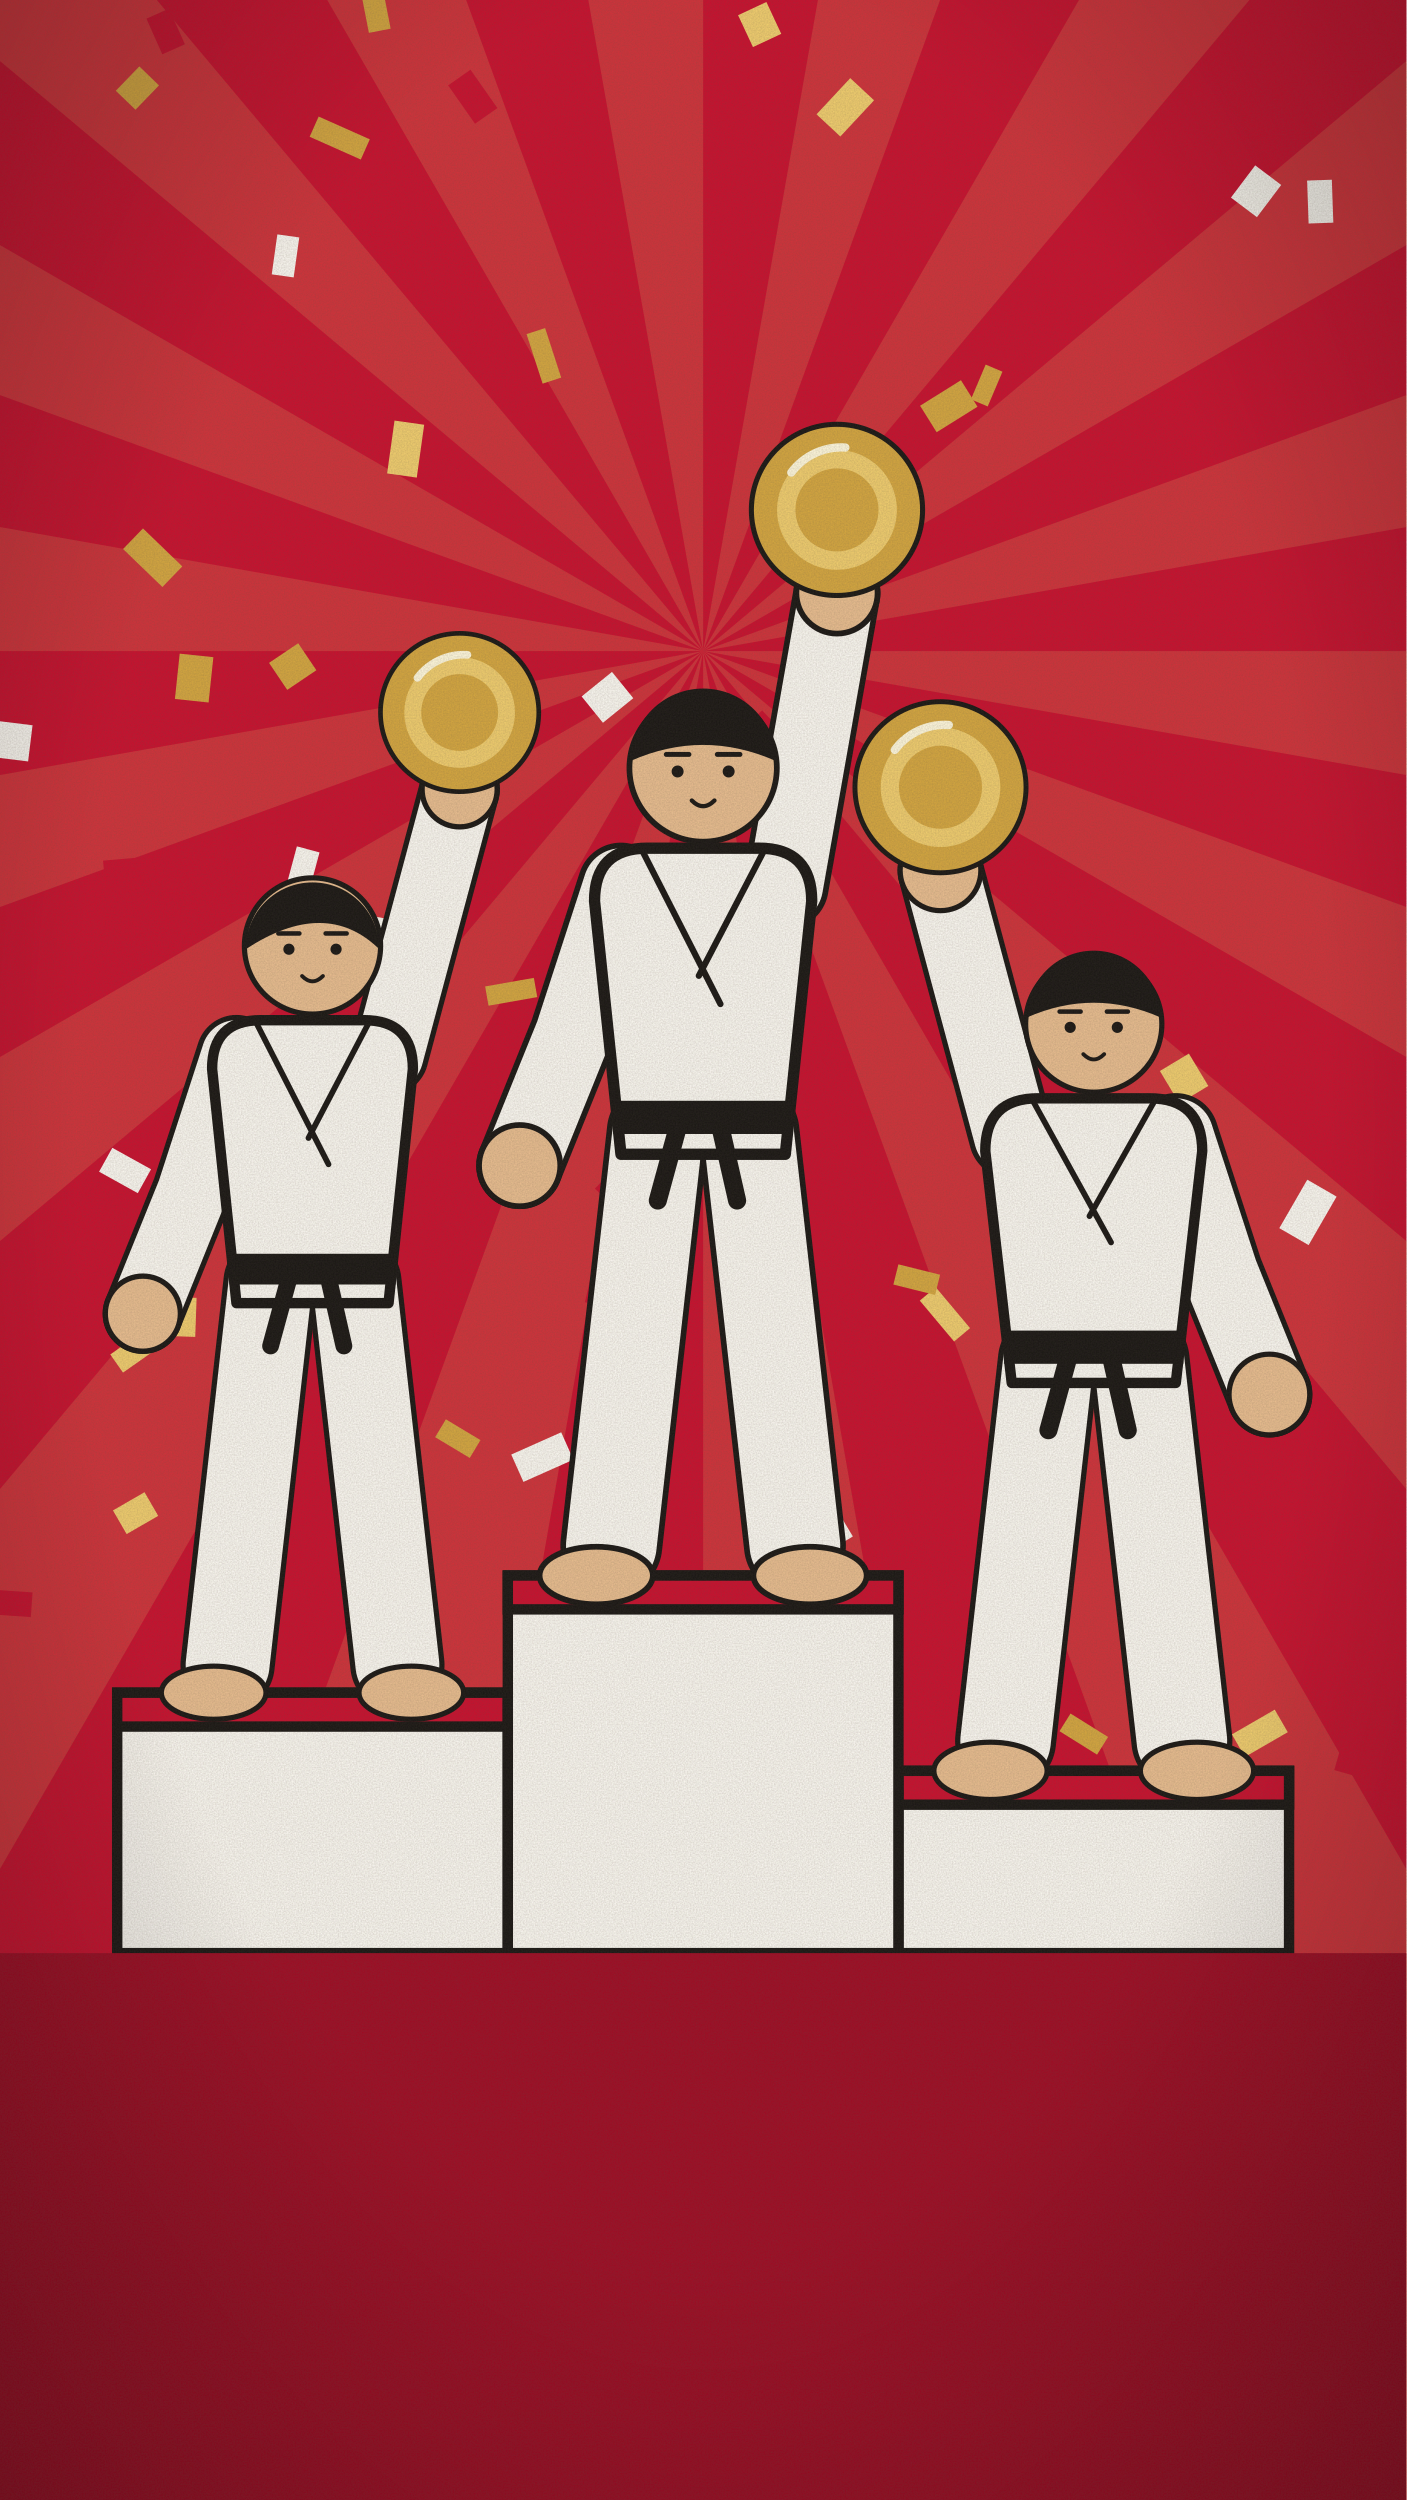
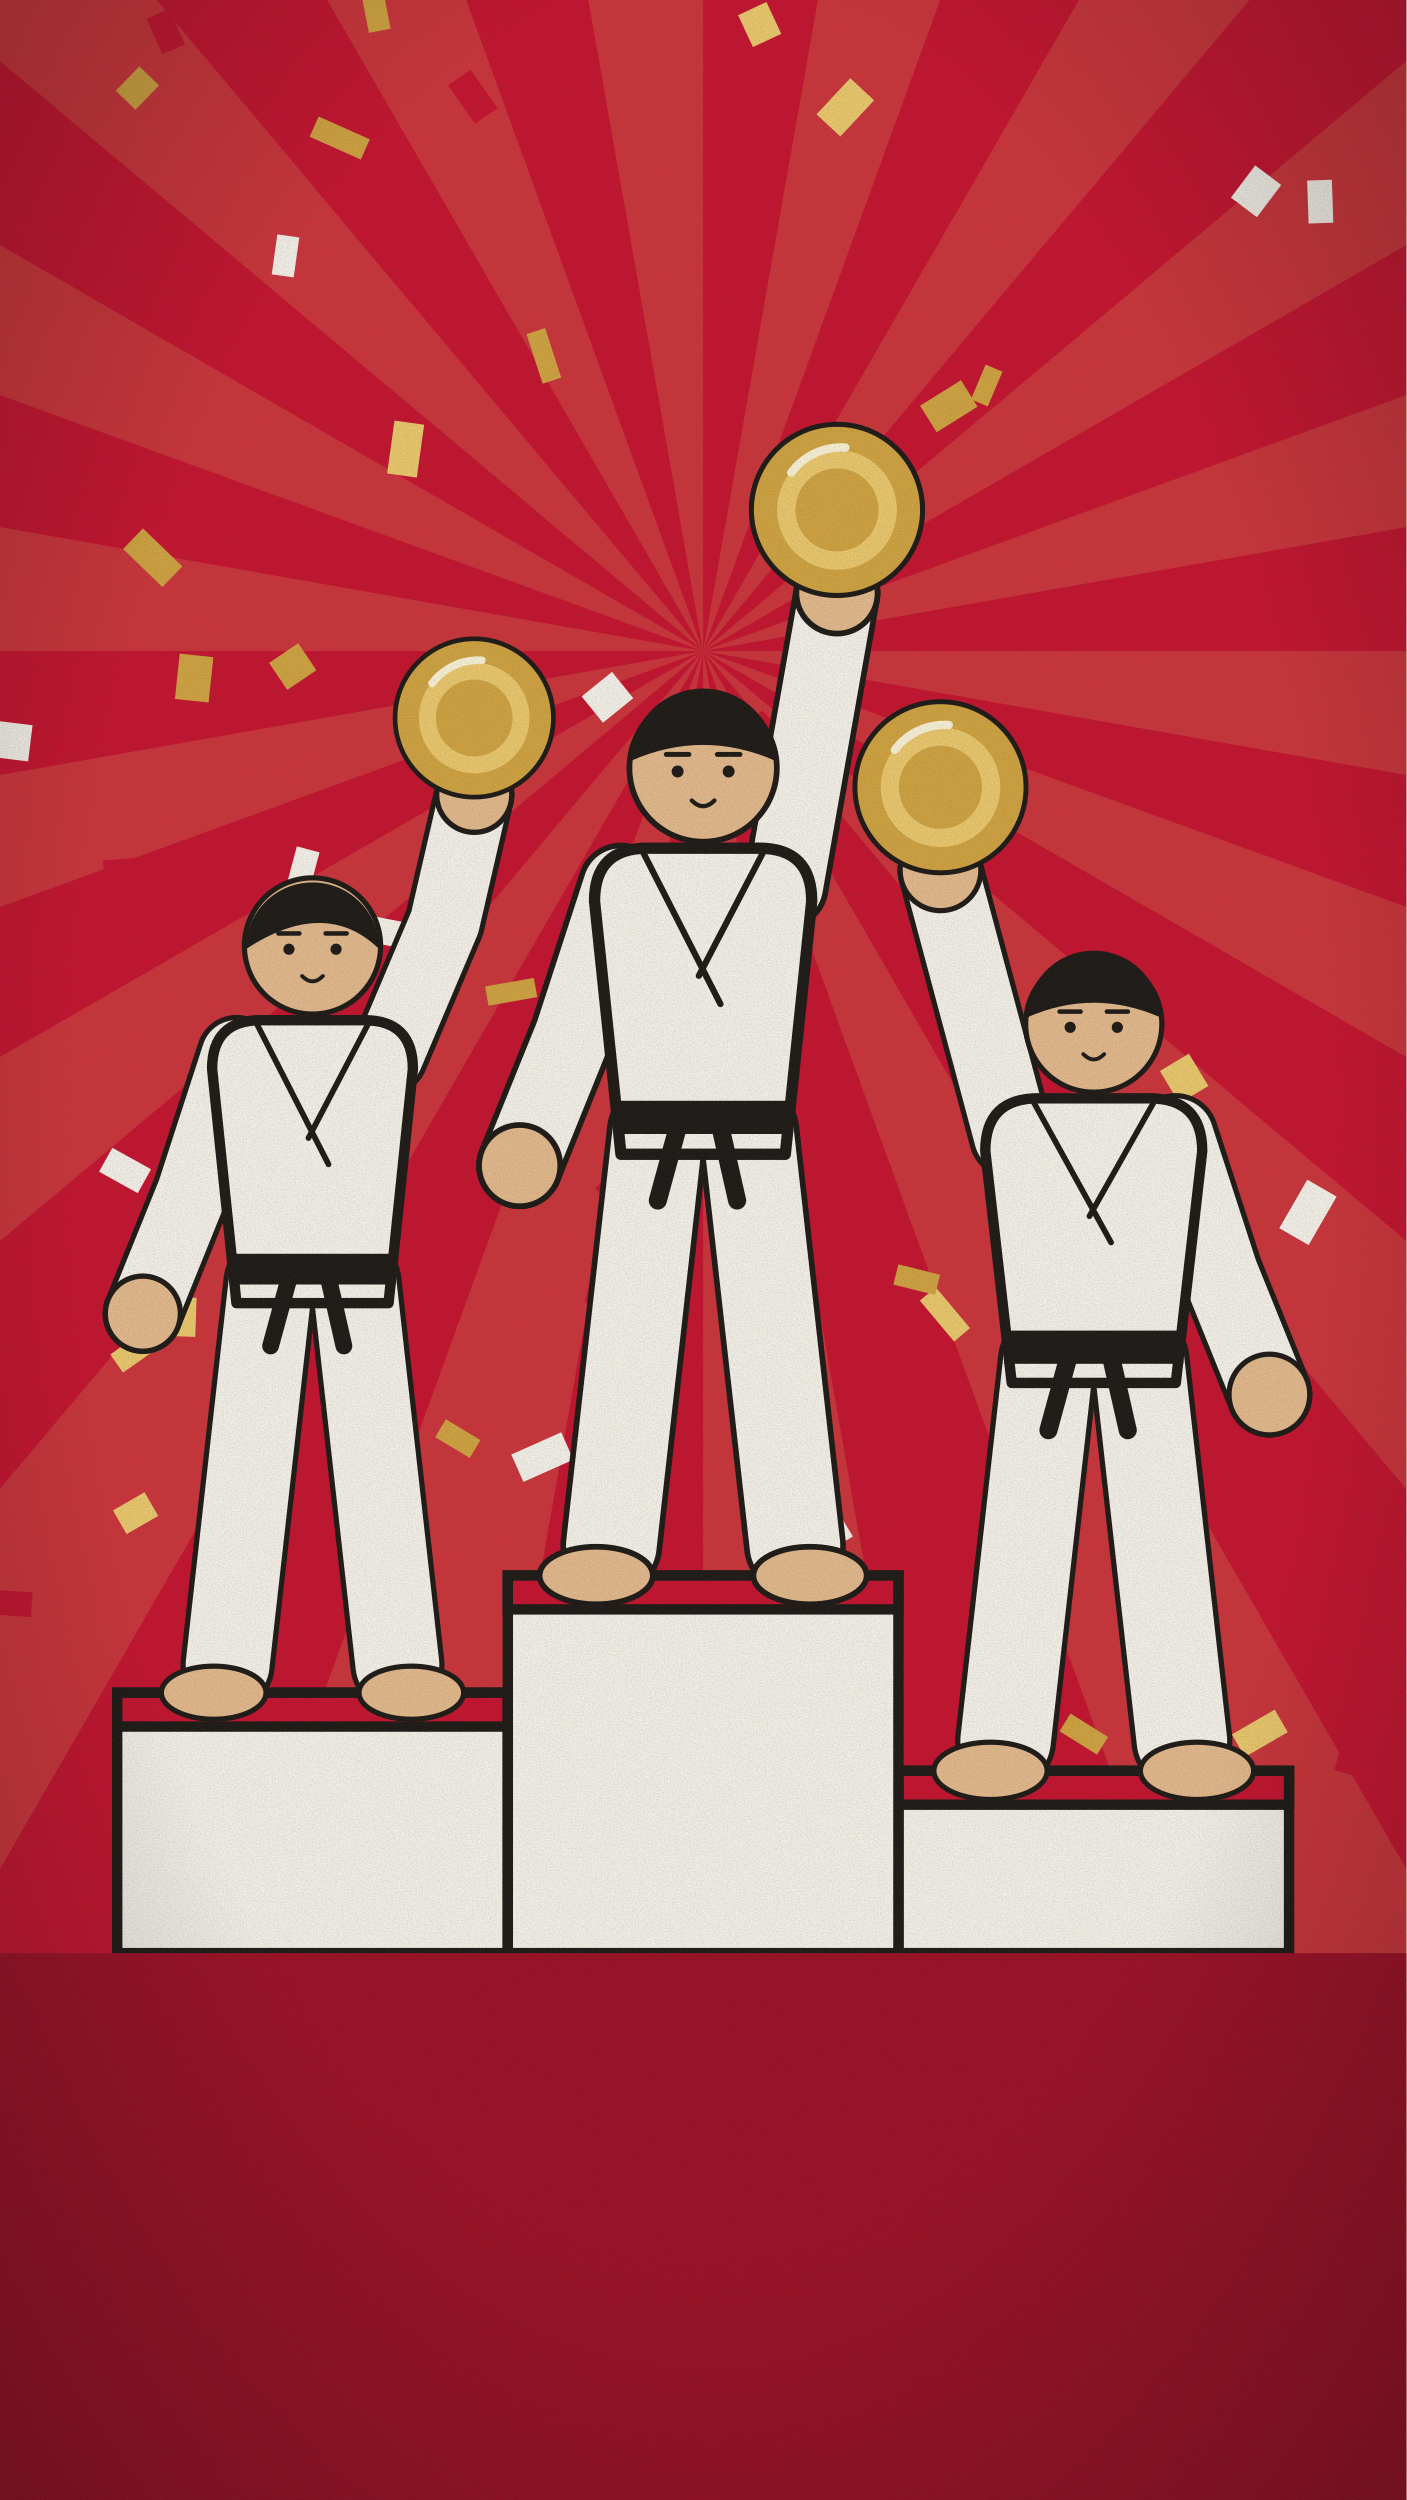
<svg xmlns="http://www.w3.org/2000/svg" viewBox="0 0 1080 1920" width="1080" height="1920">
  <defs>
    <filter id="grain" x="0" y="0" width="100%" height="100%">
      <feTurbulence type="fractalNoise" baseFrequency="0.85" numOctaves="2" seed="7" result="n" />
      <feColorMatrix type="matrix" values="0 0 0 0 0.1  0 0 0 0 0.08  0 0 0 0 0.06  0 0 0 0.22 0" />
    </filter>
    <radialGradient id="vignette" cx="50%" cy="45%" r="75%">
      <stop offset="60%" stop-color="#000" stop-opacity="0" />
      <stop offset="100%" stop-color="#000" stop-opacity="0.28" />
    </radialGradient>
    <radialGradient id="spot" cx="50%" cy="0%" r="100%">
      <stop offset="0%" stop-color="#fff6d8" stop-opacity="0.85" />
      <stop offset="100%" stop-color="#fff6d8" stop-opacity="0" />
    </radialGradient>
    <radialGradient id="glow" cx="50%" cy="50%" r="50%">
      <stop offset="0%" stop-color="#fff3c4" stop-opacity="1" />
      <stop offset="100%" stop-color="#fff3c4" stop-opacity="0" />
    </radialGradient>
  </defs>
  <rect width="1080" height="1920" fill="#c8102e" />
  <rect x="0" y="0" width="1080" height="1920" fill="#c8102e" />
  <polygon points="540,500 3140,500 3100.5,951.5" fill="#f0cd6e" opacity="0.18" />
  <polygon points="540,500 2983.2,1389.3 2791.7,1800" fill="#f0cd6e" opacity="0.18" />
  <polygon points="540,500 2531.7,2171.2 2211.2,2491.7" fill="#f0cd6e" opacity="0.18" />
  <polygon points="540,500 1840,2751.7 1429.3,2943.2" fill="#f0cd6e" opacity="0.18" />
  <polygon points="540,500 991.5,3060.5 540,3100" fill="#f0cd6e" opacity="0.18" />
  <polygon points="540,500 88.5,3060.5 -349.3,2943.2" fill="#f0cd6e" opacity="0.18" />
  <polygon points="540,500 -760,2751.7 -1131.2,2491.7" fill="#f0cd6e" opacity="0.18" />
  <polygon points="540,500 -1451.7,2171.2 -1711.7,1800" fill="#f0cd6e" opacity="0.18" />
  <polygon points="540,500 -1903.2,1389.3 -2020.5,951.5" fill="#f0cd6e" opacity="0.18" />
  <polygon points="540,500 -2060,500 -2020.5,48.5" fill="#f0cd6e" opacity="0.18" />
  <polygon points="540,500 -1903.2,-389.3 -1711.7,-800" fill="#f0cd6e" opacity="0.18" />
  <polygon points="540,500 -1451.7,-1171.2 -1131.2,-1491.7" fill="#f0cd6e" opacity="0.18" />
  <polygon points="540,500 -760,-1751.7 -349.3,-1943.2" fill="#f0cd6e" opacity="0.18" />
  <polygon points="540,500 88.5,-2060.5 540,-2100" fill="#f0cd6e" opacity="0.18" />
  <polygon points="540,500 991.5,-2060.5 1429.3,-1943.2" fill="#f0cd6e" opacity="0.18" />
  <polygon points="540,500 1840,-1751.7 2211.2,-1491.7" fill="#f0cd6e" opacity="0.18" />
  <polygon points="540,500 2531.7,-1171.2 2791.7,-800" fill="#f0cd6e" opacity="0.18" />
  <polygon points="540,500 2983.2,-389.3 3100.5,48.5" fill="#f0cd6e" opacity="0.18" />
  <rect x="272" y="1347" width="26" height="29" fill="#f0cd6e" transform="rotate(128 272 1347)" />
  <rect x="300" y="22" width="17" height="33" fill="#d4a640" transform="rotate(169 300 22)" />
  <rect x="431" y="1100" width="23" height="42" fill="#fbf8f1" transform="rotate(66 431 1100)" />
  <rect x="675" y="1333" width="27" height="37" fill="#c8102e" transform="rotate(0 675 1333)" />
  <rect x="928" y="834" width="26" height="29" fill="#f0cd6e" transform="rotate(149 928 834)" />
  <rect x="410" y="751" width="15" height="38" fill="#d4a640" transform="rotate(80 410 751)" />
  <rect x="470" y="516" width="26" height="30" fill="#fbf8f1" transform="rotate(51 470 516)" />
  <rect x="495" y="984" width="26" height="41" fill="#c8102e" transform="rotate(103 495 984)" />
  <rect x="278" y="756" width="22" height="37" fill="#f0cd6e" transform="rotate(152 278 756)" />
  <rect x="138" y="502" width="26" height="35" fill="#d4a640" transform="rotate(6 138 502)" />
  <rect x="25" y="557" width="28" height="35" fill="#fbf8f1" transform="rotate(97 25 557)" />
  <rect x="509" y="1337" width="23" height="36" fill="#c8102e" transform="rotate(169 509 1337)" />
  <rect x="745" y="1020" width="16" height="41" fill="#f0cd6e" transform="rotate(140 745 1020)" />
  <rect x="284" y="107" width="17" height="43" fill="#d4a640" transform="rotate(114 284 107)" />
  <rect x="479" y="1342" width="25" height="36" fill="#fbf8f1" transform="rotate(61 479 1342)" />
  <rect x="142" y="34" width="19" height="30" fill="#c8102e" transform="rotate(156 142 34)" />
  <rect x="129" y="996" width="22" height="30" fill="#f0cd6e" transform="rotate(2 129 996)" />
  <rect x="229" y="494" width="25" height="27" fill="#d4a640" transform="rotate(56 229 494)" />
  <rect x="921" y="949" width="19" height="31" fill="#fbf8f1" transform="rotate(94 921 949)" />
  <rect x="950" y="1146" width="17" height="32" fill="#c8102e" transform="rotate(74 950 1146)" />
  <rect x="979" y="1313" width="20" height="38" fill="#f0cd6e" transform="rotate(60 979 1313)" />
  <rect x="757" y="280" width="14" height="29" fill="#d4a640" transform="rotate(23 757 280)" />
  <rect x="116" y="898" width="21" height="34" fill="#fbf8f1" transform="rotate(119 116 898)" />
  <rect x="1036" y="1320" width="22" height="41" fill="#c8102e" transform="rotate(16 1036 1320)" />
  <rect x="509" y="874" width="20" height="42" fill="#f0cd6e" transform="rotate(53 509 874)" />
  <rect x="107" y="51" width="21" height="26" fill="#d4a640" transform="rotate(44 107 51)" />
  <rect x="278" y="972" width="22" height="36" fill="#fbf8f1" transform="rotate(134 278 972)" />
  <rect x="793" y="1319" width="16" height="31" fill="#c8102e" transform="rotate(27 793 1319)" />
  <rect x="115" y="1019" width="17" height="37" fill="#f0cd6e" transform="rotate(55 115 1019)" />
  <rect x="613" y="1213" width="26" height="29" fill="#d4a640" transform="rotate(107 613 1213)" />
  <rect x="1024" y="171" width="19" height="33" fill="#fbf8f1" transform="rotate(178 1024 171)" />
  <rect x="200" y="1294" width="17" height="27" fill="#c8102e" transform="rotate(177 200 1294)" />
  <rect x="330" y="727" width="19" height="33" fill="#f0cd6e" transform="rotate(13 330 727)" />
  <rect x="369" y="1106" width="16" height="31" fill="#d4a640" transform="rotate(121 369 1106)" />
  <rect x="309" y="708" width="20" height="31" fill="#fbf8f1" transform="rotate(101 309 708)" />
  <rect x="604" y="565" width="22" height="27" fill="#c8102e" transform="rotate(136 604 565)" />
  <rect x="297" y="863" width="15" height="37" fill="#f0cd6e" transform="rotate(48 297 863)" />
  <rect x="780" y="1300" width="19" height="38" fill="#d4a640" transform="rotate(67 780 1300)" />
  <rect x="964" y="127" width="25" height="31" fill="#fbf8f1" transform="rotate(37 964 127)" />
  <rect x="382" y="83" width="21" height="36" fill="#c8102e" transform="rotate(145 382 83)" />
  <rect x="530" y="700" width="26" height="31" fill="#f0cd6e" transform="rotate(108 530 700)" />
  <rect x="661" y="384" width="22" height="39" fill="#d4a640" transform="rotate(147 661 384)" />
  <rect x="213" y="180" width="17" height="31" fill="#fbf8f1" transform="rotate(8 213 180)" />
  <rect x="113" y="658" width="21" height="34" fill="#c8102e" transform="rotate(85 113 658)" />
  <rect x="503" y="1315" width="26" height="43" fill="#f0cd6e" transform="rotate(125 503 1315)" />
  <rect x="722" y="979" width="16" height="33" fill="#d4a640" transform="rotate(104 722 979)" />
  <rect x="228" y="650" width="18" height="34" fill="#fbf8f1" transform="rotate(15 228 650)" />
  <rect x="729" y="1219" width="18" height="33" fill="#c8102e" transform="rotate(58 729 1219)" />
  <rect x="111" y="1146" width="21" height="28" fill="#f0cd6e" transform="rotate(60 111 1146)" />
  <rect x="431" y="290" width="15" height="40" fill="#d4a640" transform="rotate(162 431 290)" />
  <rect x="332" y="701" width="19" height="31" fill="#fbf8f1" transform="rotate(26 332 701)" />
  <rect x="1074" y="302" width="27" height="43" fill="#c8102e" transform="rotate(175 1074 302)" />
  <rect x="303" y="323" width="23" height="41" fill="#f0cd6e" transform="rotate(8 303 323)" />
  <rect x="851" y="1334" width="16" height="34" fill="#d4a640" transform="rotate(122 851 1334)" />
  <rect x="835" y="912" width="24" height="28" fill="#fbf8f1" transform="rotate(56 835 912)" />
  <rect x="496" y="313" width="15" height="32" fill="#c8102e" transform="rotate(168 496 313)" />
  <rect x="609" y="1074" width="14" height="40" fill="#f0cd6e" transform="rotate(24 609 1074)" />
  <rect x="290" y="1321" width="17" height="39" fill="#d4a640" transform="rotate(55 290 1321)" />
  <rect x="158" y="894" width="18" height="35" fill="#fbf8f1" transform="rotate(16 158 894)" />
  <rect x="477" y="892" width="18" height="29" fill="#c8102e" transform="rotate(44 477 892)" />
  <rect x="186" y="1260" width="20" height="44" fill="#f0cd6e" transform="rotate(99 186 1260)" />
  <rect x="140" y="435" width="22" height="42" fill="#d4a640" transform="rotate(134 140 435)" />
  <rect x="655" y="1180" width="24" height="35" fill="#fbf8f1" transform="rotate(149 655 1180)" />
  <rect x="660" y="481" width="24" height="35" fill="#c8102e" transform="rotate(143 660 481)" />
  <rect x="653" y="60" width="25" height="38" fill="#f0cd6e" transform="rotate(43 653 60)" />
  <rect x="738" y="292" width="24" height="37" fill="#d4a640" transform="rotate(58 738 292)" />
  <rect x="1004" y="906" width="26" height="43" fill="#fbf8f1" transform="rotate(30 1004 906)" />
  <rect x="25" y="1223" width="19" height="32" fill="#c8102e" transform="rotate(94 25 1223)" />
  <rect x="600" y="26" width="24" height="27" fill="#f0cd6e" transform="rotate(155 600 26)" />
  <rect x="823" y="891" width="22" height="34" fill="#d4a640" transform="rotate(33 823 891)" />
  <rect x="90" y="1300" width="300" height="200" fill="#fbf8f1" stroke="#1a1714" stroke-width="8" />
  <rect x="90" y="1300" width="300" height="26" fill="#c8102e" stroke="#1a1714" stroke-width="8" />
  <rect x="690" y="1360" width="300" height="140" fill="#fbf8f1" stroke="#1a1714" stroke-width="8" />
  <rect x="690" y="1360" width="300" height="26" fill="#c8102e" stroke="#1a1714" stroke-width="8" />
  <rect x="390" y="1210" width="300" height="290" fill="#fbf8f1" stroke="#1a1714" stroke-width="8" />
  <rect x="390" y="1210" width="300" height="26" fill="#c8102e" stroke="#1a1714" stroke-width="8" />
  <path d="M 505.2 869.1 L 469.5 1186.8" fill="none" stroke="#1a1714" stroke-width="78.3" stroke-linecap="round" stroke-linejoin="round" />
  <path d="M 505.2 869.1 L 469.5 1186.8" fill="none" stroke="#fbf8f1" stroke-width="69.6" stroke-linecap="round" stroke-linejoin="round" />
  <ellipse cx="457.9" cy="1210" rx="43.5" ry="22.1" fill="#e8bd8f" stroke="#1a1714" stroke-width="4.4" />
  <path d="M 574.8 869.1 L 610.5 1186.8" fill="none" stroke="#1a1714" stroke-width="78.3" stroke-linecap="round" stroke-linejoin="round" />
  <path d="M 574.8 869.1 L 610.5 1186.8" fill="none" stroke="#fbf8f1" stroke-width="69.6" stroke-linecap="round" stroke-linejoin="round" />
  <ellipse cx="622.1" cy="1210" rx="43.5" ry="22.1" fill="#e8bd8f" stroke="#1a1714" stroke-width="4.4" />
  <path d="M 476.9 680.5 L 439.9 794.3 L 399.1 895.2" fill="none" stroke="#1a1714" stroke-width="66.7" stroke-linecap="round" stroke-linejoin="round" />
  <path d="M 476.9 680.5 L 439.9 794.3 L 399.1 895.2" fill="none" stroke="#fbf8f1" stroke-width="58" stroke-linecap="round" stroke-linejoin="round" />
  <circle cx="399.1" cy="895.2" r="33.4" fill="#1a1714" />
  <circle cx="399.1" cy="895.2" r="29" fill="#e8bd8f" />
  <path d="M 603.1 680.5 L 623.9 562.6 L 642.8 455.4" fill="none" stroke="#1a1714" stroke-width="66.7" stroke-linecap="round" stroke-linejoin="round" />
  <path d="M 603.1 680.5 L 623.9 562.6 L 642.8 455.4" fill="none" stroke="#fbf8f1" stroke-width="58" stroke-linecap="round" stroke-linejoin="round" />
  <circle cx="642.8" cy="455.4" r="33.4" fill="#1a1714" />
  <circle cx="642.8" cy="455.4" r="29" fill="#e8bd8f" />
  <circle cx="642.8" cy="391.6" r="67.7" fill="#1a1714" />
  <circle cx="642.8" cy="391.6" r="63.8" fill="#d4a640" />
  <circle cx="642.8" cy="391.6" r="46" fill="#f0cd6e" />
  <circle cx="642.8" cy="391.6" r="31.9" fill="#d4a640" />
  <path d="M 607.7 362.9 A 47.9 47.9 0 0 1 649.2 343.7" stroke="#fff8dc" stroke-width="6.4" fill="none" stroke-linecap="round" />
  <path d="M 456.6 692.1 Q 456.6 651.4 497.2 651.4 L 582.8 651.4 Q 623.4 651.4 623.4 692.1 L 603.1 886.5 L 476.9 886.5 Z" fill="#fbf8f1" stroke="#1a1714" stroke-width="8.7" stroke-linejoin="round" />
  <path d="M 493.3 653.4 L 553.3 771.1 M 586.7 653.4 L 536.7 749.4" stroke="#1a1714" stroke-width="4.8" fill="none" stroke-linecap="round" />
  <rect x="471.1" y="845.4" width="137.8" height="25.5" fill="#1a1714" />
  <line x1="522.6" y1="858.2" x2="505.2" y2="922" stroke="#1a1714" stroke-width="13.9" stroke-linecap="round" />
  <line x1="551.6" y1="858.2" x2="566.1" y2="922" stroke="#1a1714" stroke-width="13.9" stroke-linecap="round" />
  <circle cx="540" cy="589.8" r="58.8" fill="#1a1714" />
  <circle cx="540" cy="589.8" r="54.4" fill="#e8bd8f" />
  <path d="M 484.5 584.3 A 55.5 55.5 0 0 1 595.5 584.3 Q 540 559.9 484.5 584.3 Z" fill="#1a1714" />
  <circle cx="520.4" cy="592.5" r="4.6" fill="#1a1714" />
  <line x1="511.7" y1="579.4" x2="529.1" y2="579.4" stroke="#1a1714" stroke-width="3.8" stroke-linecap="round" />
  <circle cx="559.6" cy="592.5" r="4.6" fill="#1a1714" />
  <line x1="550.9" y1="579.4" x2="568.3" y2="579.4" stroke="#1a1714" stroke-width="3.8" stroke-linecap="round" />
  <path d="M 531.3 614.8 Q 540 623.5 548.7 614.8" fill="none" stroke="#1a1714" stroke-width="3.3" stroke-linecap="round" />
  <path d="M 207.8 984.7 L 174.8 1278.5" fill="none" stroke="#1a1714" stroke-width="72.4" stroke-linecap="round" stroke-linejoin="round" />
  <path d="M 207.8 984.7 L 174.8 1278.5" fill="none" stroke="#fbf8f1" stroke-width="64.4" stroke-linecap="round" stroke-linejoin="round" />
  <ellipse cx="164.1" cy="1300" rx="40.2" ry="20.4" fill="#e8bd8f" stroke="#1a1714" stroke-width="4" />
  <path d="M 272.2 984.7 L 305.2 1278.5" fill="none" stroke="#1a1714" stroke-width="72.4" stroke-linecap="round" stroke-linejoin="round" />
  <path d="M 272.2 984.7 L 305.2 1278.5" fill="none" stroke="#fbf8f1" stroke-width="64.4" stroke-linecap="round" stroke-linejoin="round" />
  <ellipse cx="315.9" cy="1300" rx="40.2" ry="20.4" fill="#e8bd8f" stroke="#1a1714" stroke-width="4" />
  <path d="M 181.6 810.3 L 147.4 915.6 L 109.7 1008.9" fill="none" stroke="#1a1714" stroke-width="61.7" stroke-linecap="round" stroke-linejoin="round" />
  <path d="M 181.6 810.3 L 147.4 915.6 L 109.7 1008.9" fill="none" stroke="#fbf8f1" stroke-width="53.7" stroke-linecap="round" stroke-linejoin="round" />
  <circle cx="109.7" cy="1008.9" r="30.9" fill="#1a1714" />
  <circle cx="109.7" cy="1008.9" r="26.8" fill="#e8bd8f" />
-   <path d="M 298.4 810.3 L 327 703.4 L 353 606.2" fill="none" stroke="#1a1714" stroke-width="61.7" stroke-linecap="round" stroke-linejoin="round" />
-   <path d="M 298.4 810.3 L 327 703.4 L 353 606.2" fill="none" stroke="#fbf8f1" stroke-width="53.7" stroke-linecap="round" stroke-linejoin="round" />
-   <circle cx="353" cy="606.2" r="30.9" fill="#1a1714" />
-   <circle cx="353" cy="606.2" r="26.8" fill="#e8bd8f" />
-   <circle cx="353" cy="547.2" r="62.6" fill="#1a1714" />
-   <circle cx="353" cy="547.2" r="59" fill="#d4a640" />
-   <circle cx="353" cy="547.2" r="42.5" fill="#f0cd6e" />
-   <circle cx="353" cy="547.2" r="29.5" fill="#d4a640" />
-   <path d="M 320.6 520.6 A 44.3 44.3 0 0 1 359 502.9" stroke="#fff8dc" stroke-width="5.9" fill="none" stroke-linecap="round" />
+   <path d="M 298.4 810.3 L 341.6 708.4 L 364.2 610.4" fill="none" stroke="#1a1714" stroke-width="61.7" stroke-linecap="round" stroke-linejoin="round" />
+   <path d="M 298.4 810.3 L 341.6 708.4 L 364.2 610.4" fill="none" stroke="#fbf8f1" stroke-width="53.7" stroke-linecap="round" stroke-linejoin="round" />
+   <circle cx="364.2" cy="610.4" r="30.9" fill="#1a1714" />
+   <circle cx="364.2" cy="610.4" r="26.8" fill="#e8bd8f" />
+   <circle cx="364.2" cy="551.4" r="62.6" fill="#1a1714" />
+   <circle cx="364.2" cy="551.4" r="59" fill="#d4a640" />
+   <circle cx="364.2" cy="551.4" r="42.5" fill="#f0cd6e" />
+   <circle cx="364.2" cy="551.4" r="29.5" fill="#d4a640" />
+   <path d="M 331.8 524.8 A 44.3 44.3 0 0 1 370.1 507.1" stroke="#fff8dc" stroke-width="5.9" fill="none" stroke-linecap="round" />
  <path d="M 162.9 821 Q 162.9 783.5 200.4 783.5 L 279.6 783.5 Q 317.1 783.5 317.1 821 L 298.4 1000.8 L 181.6 1000.8 Z" fill="#fbf8f1" stroke="#1a1714" stroke-width="8" stroke-linejoin="round" />
  <path d="M 196.8 785.5 L 252.3 894.2 M 283.2 785.5 L 236.9 874" stroke="#1a1714" stroke-width="4.4" fill="none" stroke-linecap="round" />
  <rect x="176.3" y="962.9" width="127.5" height="23.6" fill="#1a1714" />
  <line x1="223.9" y1="974.7" x2="207.8" y2="1033.7" stroke="#1a1714" stroke-width="12.9" stroke-linecap="round" />
  <line x1="250.7" y1="974.7" x2="264.1" y2="1033.7" stroke="#1a1714" stroke-width="12.9" stroke-linecap="round" />
  <circle cx="240" cy="726.5" r="54.3" fill="#1a1714" />
  <circle cx="240" cy="726.5" r="50.3" fill="#e8bd8f" />
  <path d="M 188.7 729 A 51.3 51.3 0 0 1 291.3 729 Q 250.1 688.7 188.7 729 Z" fill="#1a1714" />
  <circle cx="221.9" cy="729" r="4.3" fill="#1a1714" />
  <line x1="213.8" y1="716.9" x2="229.9" y2="716.9" stroke="#1a1714" stroke-width="3.5" stroke-linecap="round" />
  <circle cx="258.1" cy="729" r="4.3" fill="#1a1714" />
  <line x1="250.1" y1="716.9" x2="266.2" y2="716.9" stroke="#1a1714" stroke-width="3.5" stroke-linecap="round" />
  <path d="M 232 749.6 Q 240 757.7 248 749.6" fill="none" stroke="#1a1714" stroke-width="3" stroke-linecap="round" />
  <path d="M 805.2 1044.7 L 772.3 1336.8" fill="none" stroke="#1a1714" stroke-width="77.6" stroke-linecap="round" stroke-linejoin="round" />
  <path d="M 805.2 1044.7 L 772.3 1336.8" fill="none" stroke="#fbf8f1" stroke-width="69.5" stroke-linecap="round" stroke-linejoin="round" />
  <ellipse cx="760.7" cy="1360" rx="43.5" ry="22" fill="#e8bd8f" stroke="#1a1714" stroke-width="4" />
  <path d="M 874.8 1044.7 L 907.7 1336.8" fill="none" stroke="#1a1714" stroke-width="77.6" stroke-linecap="round" stroke-linejoin="round" />
  <path d="M 874.8 1044.7 L 907.7 1336.8" fill="none" stroke="#fbf8f1" stroke-width="69.5" stroke-linecap="round" stroke-linejoin="round" />
  <ellipse cx="919.3" cy="1360" rx="43.5" ry="22" fill="#e8bd8f" stroke="#1a1714" stroke-width="4" />
  <path d="M 777 872.5 L 748.3 765.6 L 722.3 668.4" fill="none" stroke="#1a1714" stroke-width="66" stroke-linecap="round" stroke-linejoin="round" />
  <path d="M 777 872.5 L 748.3 765.6 L 722.3 668.4" fill="none" stroke="#fbf8f1" stroke-width="58" stroke-linecap="round" stroke-linejoin="round" />
  <circle cx="722.3" cy="668.4" r="33" fill="#1a1714" />
  <circle cx="722.3" cy="668.4" r="29" fill="#e8bd8f" />
  <circle cx="722.3" cy="604.6" r="67.6" fill="#1a1714" />
  <circle cx="722.3" cy="604.6" r="63.8" fill="#d4a640" />
  <circle cx="722.3" cy="604.6" r="45.9" fill="#f0cd6e" />
  <circle cx="722.3" cy="604.6" r="31.9" fill="#d4a640" />
  <path d="M 687.2 575.9 A 47.8 47.8 0 0 1 728.7 556.8" stroke="#fff8dc" stroke-width="6.4" fill="none" stroke-linecap="round" />
  <path d="M 903 872.5 L 937.2 977.7 L 974.9 1071" fill="none" stroke="#1a1714" stroke-width="66" stroke-linecap="round" stroke-linejoin="round" />
  <path d="M 903 872.5 L 937.2 977.7 L 974.9 1071" fill="none" stroke="#fbf8f1" stroke-width="58" stroke-linecap="round" stroke-linejoin="round" />
  <circle cx="974.9" cy="1071" r="33" fill="#1a1714" />
  <circle cx="974.9" cy="1071" r="29" fill="#e8bd8f" />
  <path d="M 756.7 884.1 Q 756.7 843.5 797.3 843.5 L 882.7 843.5 Q 923.3 843.5 923.3 884.1 L 903 1062.1 L 777 1062.1 Z" fill="#fbf8f1" stroke="#1a1714" stroke-width="8" stroke-linejoin="round" />
  <path d="M 793.3 845.5 L 853.3 954.2 M 886.7 845.5 L 836.7 934" stroke="#1a1714" stroke-width="4.4" fill="none" stroke-linecap="round" />
  <rect x="771.2" y="1021.9" width="137.6" height="25.5" fill="#1a1714" />
  <line x1="822.6" y1="1034.7" x2="805.2" y2="1098.4" stroke="#1a1714" stroke-width="13.9" stroke-linecap="round" />
  <line x1="851.6" y1="1034.7" x2="866.1" y2="1098.4" stroke="#1a1714" stroke-width="13.9" stroke-linecap="round" />
  <circle cx="840" cy="786.5" r="54.3" fill="#1a1714" />
  <circle cx="840" cy="786.5" r="50.3" fill="#e8bd8f" />
  <path d="M 788.7 781.4 A 51.3 51.3 0 0 1 891.3 781.4 Q 840 758.8 788.7 781.4 Z" fill="#1a1714" />
  <circle cx="821.9" cy="789" r="4.3" fill="#1a1714" />
  <line x1="813.8" y1="776.9" x2="829.9" y2="776.9" stroke="#1a1714" stroke-width="3.5" stroke-linecap="round" />
  <circle cx="858.1" cy="789" r="4.3" fill="#1a1714" />
  <line x1="850.1" y1="776.9" x2="866.2" y2="776.9" stroke="#1a1714" stroke-width="3.5" stroke-linecap="round" />
  <path d="M 832 809.6 Q 840 817.7 848 809.6" fill="none" stroke="#1a1714" stroke-width="3" stroke-linecap="round" />
  <rect x="0" y="1500" width="1080" height="1920" fill="#9e0c24" />
  <rect width="1080" height="1920" fill="url(#vignette)" />
  <rect width="1080" height="1920" filter="url(#grain)" />
</svg>
